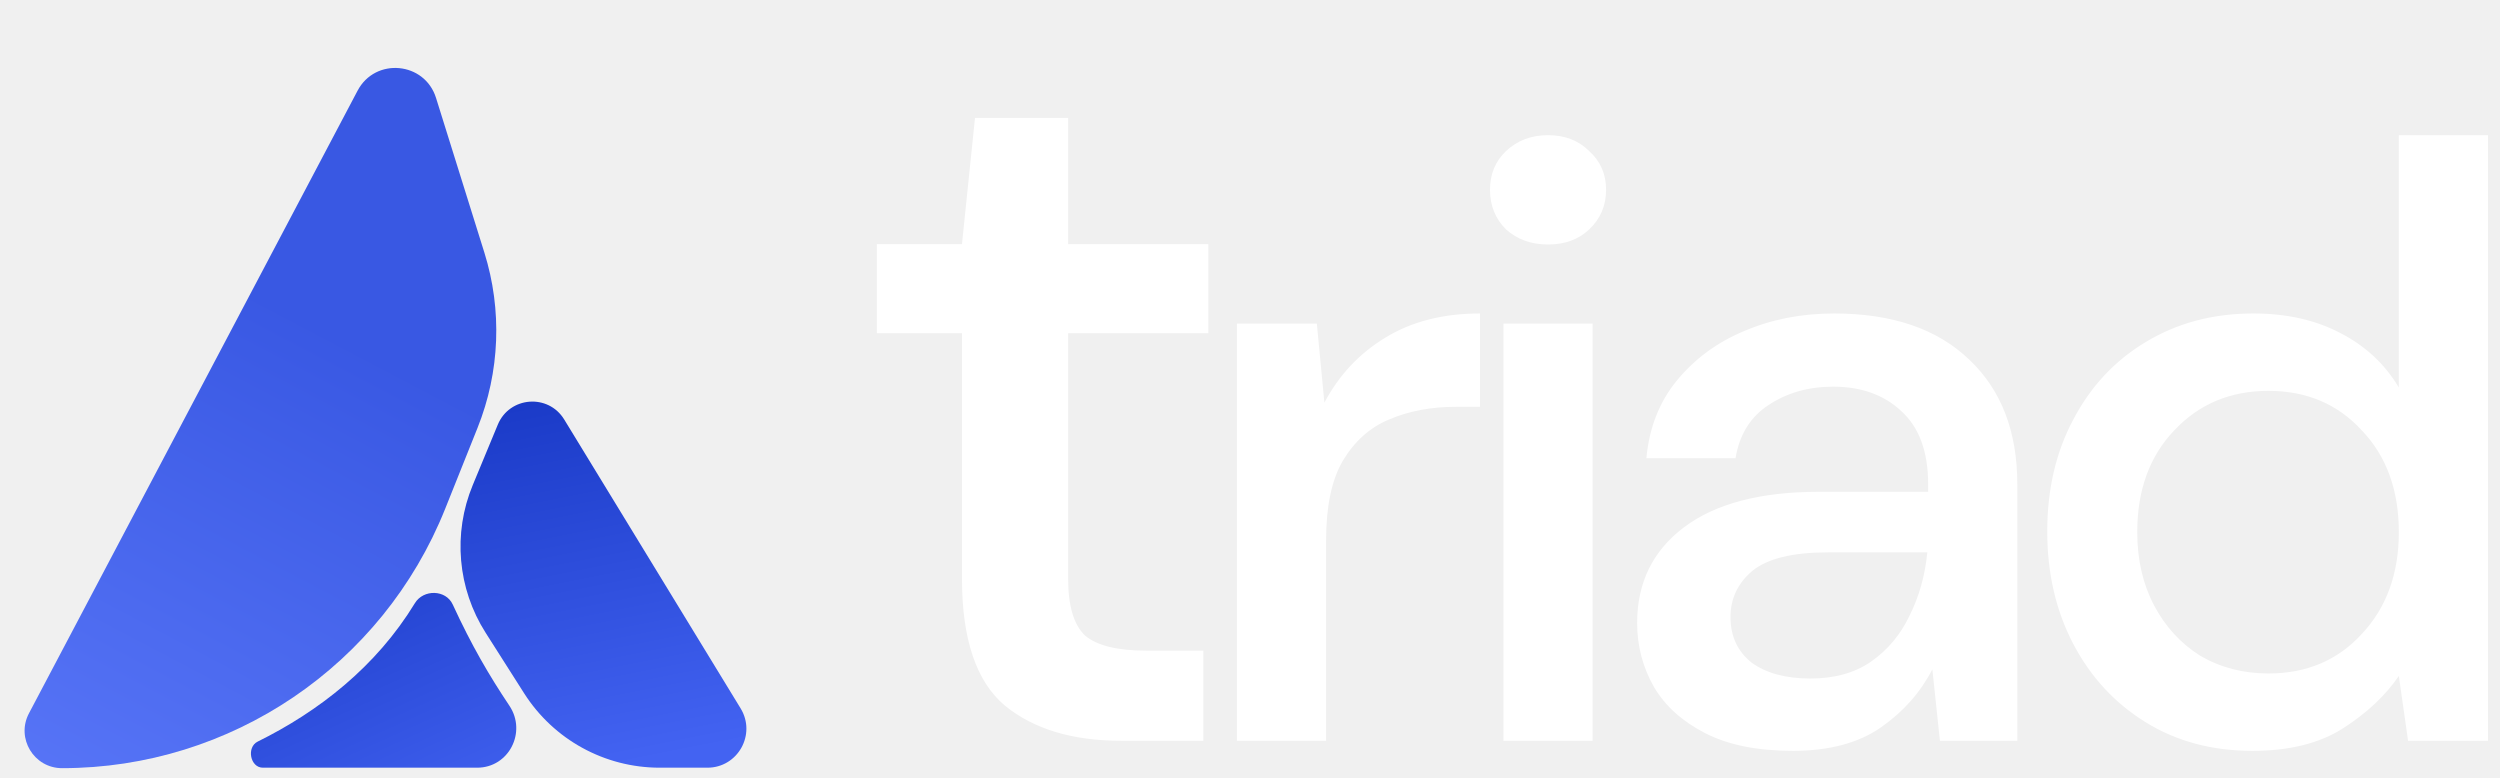
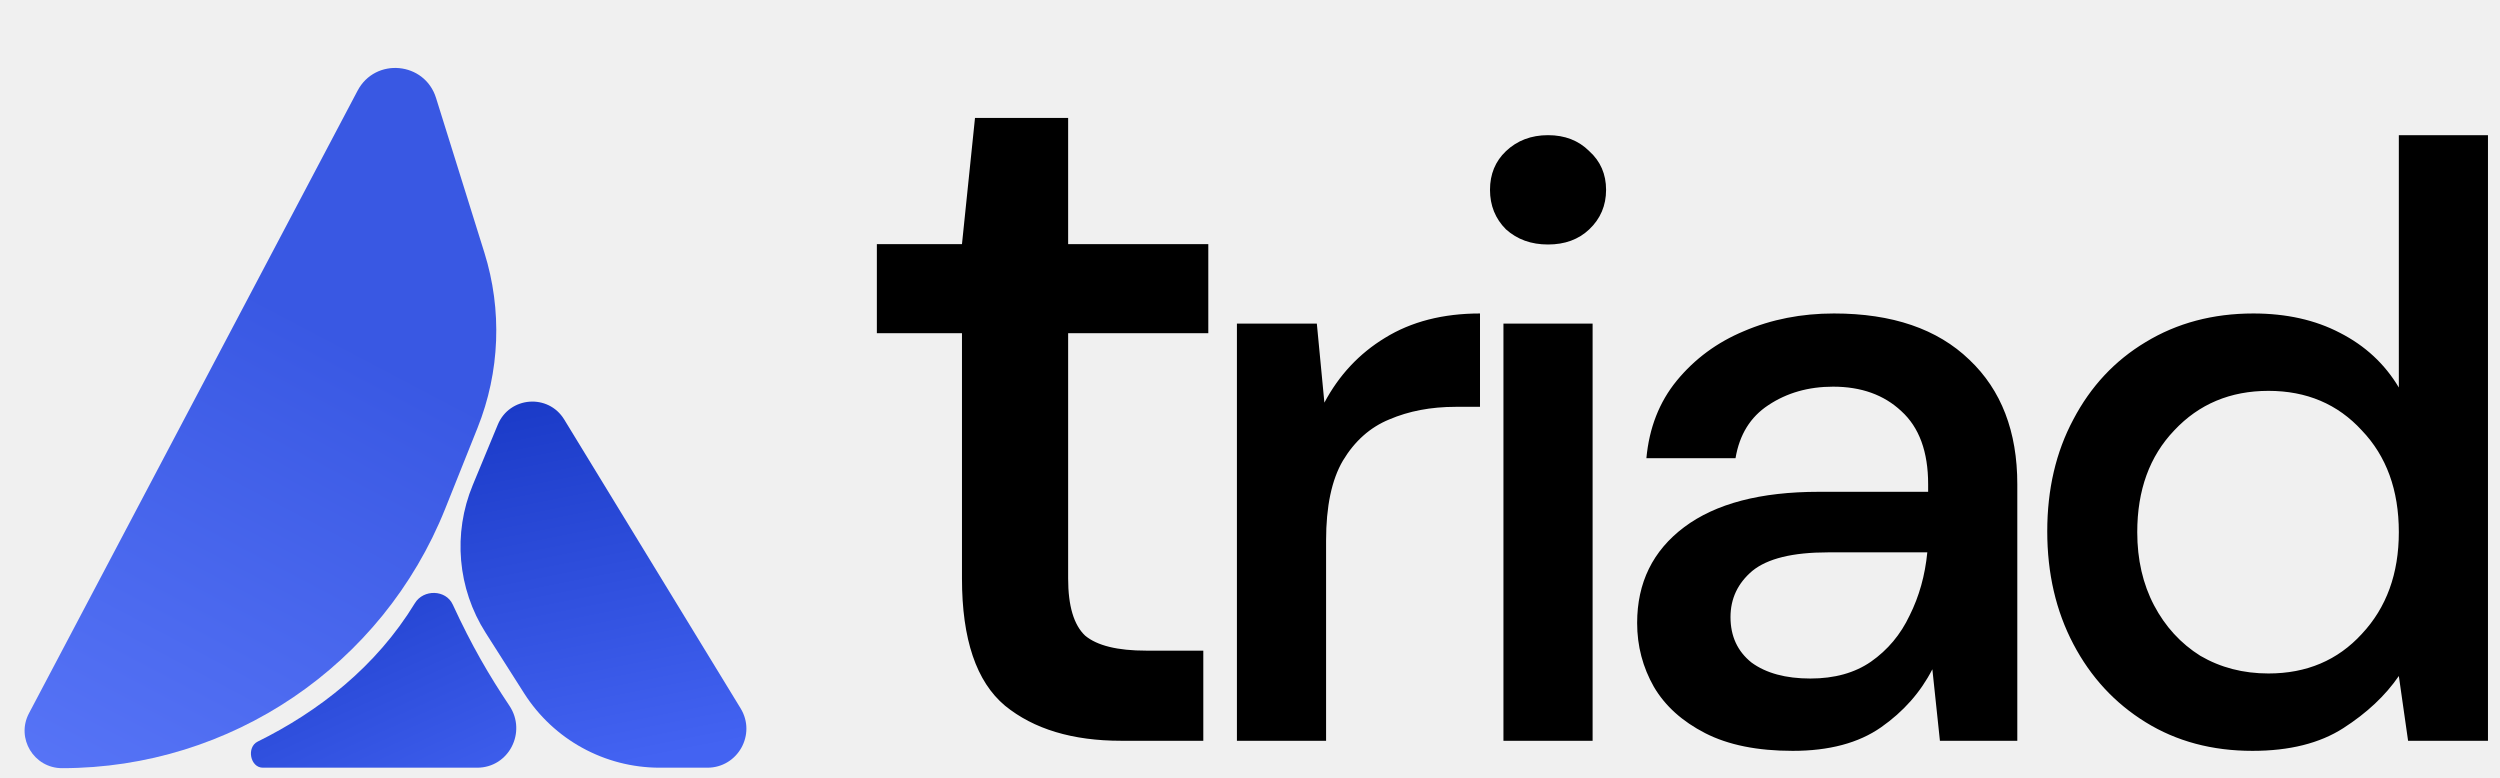
<svg xmlns="http://www.w3.org/2000/svg" width="90" height="28" viewBox="0 0 90 28" fill="none">
-   <path d="M40.363 26.668C38.609 26.668 37.215 26.247 36.181 25.406C35.148 24.541 34.631 23.015 34.631 20.828V11.996H31.567V8.788H34.631L35.1 4.246H38.453V8.788H43.499V11.996H38.453V20.828C38.453 21.813 38.657 22.498 39.065 22.883C39.498 23.243 40.231 23.423 41.264 23.423H43.319V26.668H40.363ZM44.529 26.668V11.649H47.406L47.678 14.495C48.203 13.506 48.93 12.729 49.858 12.164C50.807 11.578 51.948 11.285 53.28 11.285V14.646H52.402C51.514 14.646 50.716 14.798 50.01 15.101C49.324 15.383 48.768 15.878 48.344 16.584C47.941 17.271 47.739 18.23 47.739 19.461V26.668H44.529ZM55.729 8.802C55.124 8.802 54.619 8.621 54.215 8.257C53.832 7.874 53.64 7.399 53.64 6.834C53.64 6.269 53.832 5.805 54.215 5.441C54.619 5.058 55.124 4.866 55.729 4.866C56.335 4.866 56.829 5.058 57.213 5.441C57.617 5.805 57.819 6.269 57.819 6.834C57.819 7.399 57.617 7.874 57.213 8.257C56.829 8.621 56.335 8.802 55.729 8.802ZM54.124 26.668V11.649H57.334V26.668H54.124ZM64.538 27.031C63.267 27.031 62.217 26.819 61.389 26.395C60.562 25.971 59.946 25.416 59.542 24.73C59.139 24.023 58.937 23.256 58.937 22.428C58.937 20.975 59.502 19.824 60.632 18.976C61.763 18.129 63.378 17.705 65.477 17.705H69.413V17.432C69.413 16.261 69.091 15.383 68.445 14.798C67.819 14.212 67.001 13.92 65.992 13.92C65.104 13.92 64.326 14.142 63.66 14.586C63.014 15.01 62.621 15.646 62.479 16.494H59.27C59.371 15.403 59.734 14.475 60.36 13.708C61.006 12.921 61.813 12.325 62.782 11.921C63.771 11.497 64.851 11.285 66.022 11.285C68.121 11.285 69.746 11.841 70.897 12.951C72.048 14.041 72.623 15.535 72.623 17.432V26.668H69.837L69.565 24.094C69.141 24.921 68.525 25.618 67.718 26.183C66.91 26.748 65.85 27.031 64.538 27.031ZM65.174 24.427C66.042 24.427 66.769 24.225 67.354 23.821C67.96 23.397 68.424 22.842 68.747 22.156C69.091 21.47 69.302 20.712 69.383 19.885H65.81C64.538 19.885 63.63 20.107 63.085 20.551C62.56 20.995 62.298 21.55 62.298 22.216C62.298 22.903 62.55 23.448 63.055 23.852C63.58 24.235 64.286 24.427 65.174 24.427ZM81.089 27.031C79.636 27.031 78.354 26.688 77.244 26.001C76.133 25.315 75.265 24.376 74.64 23.185C74.014 21.994 73.701 20.642 73.701 19.128C73.701 17.614 74.014 16.271 74.64 15.101C75.265 13.91 76.133 12.981 77.244 12.315C78.374 11.629 79.666 11.285 81.119 11.285C82.31 11.285 83.35 11.518 84.238 11.982C85.147 12.446 85.853 13.102 86.358 13.95V4.866H89.567V26.668H86.691L86.358 24.336C85.873 25.043 85.207 25.668 84.359 26.213C83.511 26.758 82.421 27.031 81.089 27.031ZM81.665 24.245C83.037 24.245 84.157 23.771 85.025 22.822C85.914 21.873 86.358 20.652 86.358 19.158C86.358 17.644 85.914 16.423 85.025 15.494C84.157 14.546 83.037 14.071 81.665 14.071C80.292 14.071 79.161 14.546 78.273 15.494C77.385 16.423 76.941 17.644 76.941 19.158C76.941 20.147 77.143 21.025 77.546 21.792C77.95 22.559 78.505 23.165 79.212 23.609C79.939 24.033 80.756 24.245 81.665 24.245Z" fill="white" />
+   <path d="M40.363 26.668C38.609 26.668 37.215 26.247 36.181 25.406C35.148 24.541 34.631 23.015 34.631 20.828V11.996H31.567V8.788H34.631L35.1 4.246H38.453V8.788H43.499V11.996H38.453V20.828C38.453 21.813 38.657 22.498 39.065 22.883C39.498 23.243 40.231 23.423 41.264 23.423H43.319V26.668H40.363ZM44.529 26.668V11.649H47.406L47.678 14.495C48.203 13.506 48.93 12.729 49.858 12.164C50.807 11.578 51.948 11.285 53.28 11.285V14.646H52.402C51.514 14.646 50.716 14.798 50.01 15.101C49.324 15.383 48.768 15.878 48.344 16.584C47.941 17.271 47.739 18.23 47.739 19.461V26.668H44.529ZM55.729 8.802C55.124 8.802 54.619 8.621 54.215 8.257C53.832 7.874 53.64 7.399 53.64 6.834C53.64 6.269 53.832 5.805 54.215 5.441C54.619 5.058 55.124 4.866 55.729 4.866C56.335 4.866 56.829 5.058 57.213 5.441C57.617 5.805 57.819 6.269 57.819 6.834C57.819 7.399 57.617 7.874 57.213 8.257C56.829 8.621 56.335 8.802 55.729 8.802ZM54.124 26.668V11.649H57.334V26.668H54.124ZM64.538 27.031C63.267 27.031 62.217 26.819 61.389 26.395C60.562 25.971 59.946 25.416 59.542 24.73C59.139 24.023 58.937 23.256 58.937 22.428C58.937 20.975 59.502 19.824 60.632 18.976C61.763 18.129 63.378 17.705 65.477 17.705H69.413V17.432C69.413 16.261 69.091 15.383 68.445 14.798C67.819 14.212 67.001 13.92 65.992 13.92C65.104 13.92 64.326 14.142 63.66 14.586C63.014 15.01 62.621 15.646 62.479 16.494H59.27C59.371 15.403 59.734 14.475 60.36 13.708C61.006 12.921 61.813 12.325 62.782 11.921C63.771 11.497 64.851 11.285 66.022 11.285C68.121 11.285 69.746 11.841 70.897 12.951C72.048 14.041 72.623 15.535 72.623 17.432V26.668H69.837L69.565 24.094C69.141 24.921 68.525 25.618 67.718 26.183C66.91 26.748 65.85 27.031 64.538 27.031ZM65.174 24.427C66.042 24.427 66.769 24.225 67.354 23.821C67.96 23.397 68.424 22.842 68.747 22.156C69.091 21.47 69.302 20.712 69.383 19.885H65.81C64.538 19.885 63.63 20.107 63.085 20.551C62.56 20.995 62.298 21.55 62.298 22.216C62.298 22.903 62.55 23.448 63.055 23.852C63.58 24.235 64.286 24.427 65.174 24.427ZM81.089 27.031C79.636 27.031 78.354 26.688 77.244 26.001C76.133 25.315 75.265 24.376 74.64 23.185C74.014 21.994 73.701 20.642 73.701 19.128C73.701 17.614 74.014 16.271 74.64 15.101C75.265 13.91 76.133 12.981 77.244 12.315C78.374 11.629 79.666 11.285 81.119 11.285C82.31 11.285 83.35 11.518 84.238 11.982C85.147 12.446 85.853 13.102 86.358 13.95V4.866H89.567V26.668H86.691L86.358 24.336C85.873 25.043 85.207 25.668 84.359 26.213C83.511 26.758 82.421 27.031 81.089 27.031ZM81.665 24.245C83.037 24.245 84.157 23.771 85.025 22.822C85.914 21.873 86.358 20.652 86.358 19.158C86.358 17.644 85.914 16.423 85.025 15.494C84.157 14.546 83.037 14.071 81.665 14.071C80.292 14.071 79.161 14.546 78.273 15.494C77.385 16.423 76.941 17.644 76.941 19.158C76.941 20.147 77.143 21.025 77.546 21.792C77.95 22.559 78.505 23.165 79.212 23.609C79.939 24.033 80.756 24.245 81.665 24.245Z" fill="black" />
  <path d="M12.872 3.266C13.509 2.057 15.289 2.22 15.697 3.525L17.438 9.096C18.084 11.162 17.997 13.389 17.193 15.399L16.026 18.317C13.77 23.956 8.308 27.654 2.234 27.654C1.22 27.654 0.569 26.576 1.043 25.679L12.872 3.266Z" fill="url(#paint0_linear_2430_30003)" />
  <path d="M17.921 15.287C18.343 14.271 19.738 14.163 20.311 15.101L26.663 25.503C27.233 26.438 26.561 27.637 25.466 27.637H23.748C21.771 27.637 19.931 26.627 18.869 24.959L17.483 22.78C16.47 21.189 16.297 19.203 17.02 17.461L17.921 15.287Z" fill="url(#paint1_linear_2430_30003)" />
  <path d="M14.936 21.714C15.245 21.207 16.05 21.223 16.298 21.761C16.98 23.241 17.606 24.311 18.339 25.407C18.972 26.355 18.319 27.637 17.178 27.637H9.464C9.006 27.637 8.866 26.901 9.276 26.698C11.461 25.618 13.536 24.011 14.936 21.714Z" fill="url(#paint2_linear_2430_30003)" />
  <defs>
    <linearGradient id="paint0_linear_2430_30003" x1="15.191" y1="7.87" x2="0.937" y2="34.965" gradientUnits="userSpaceOnUse">
      <stop offset="0.168" stop-color="#3958E3" />
      <stop offset="1" stop-color="#617EFD" />
    </linearGradient>
    <linearGradient id="paint1_linear_2430_30003" x1="19.457" y1="14.15" x2="22.121" y2="27.599" gradientUnits="userSpaceOnUse">
      <stop stop-color="#1A3AC7" />
      <stop offset="1" stop-color="#4363F2" />
    </linearGradient>
    <linearGradient id="paint2_linear_2430_30003" x1="17.145" y1="16.611" x2="22.086" y2="27.567" gradientUnits="userSpaceOnUse">
      <stop stop-color="#1A3AC7" />
      <stop offset="1" stop-color="#4363F2" />
    </linearGradient>
  </defs>
</svg>
